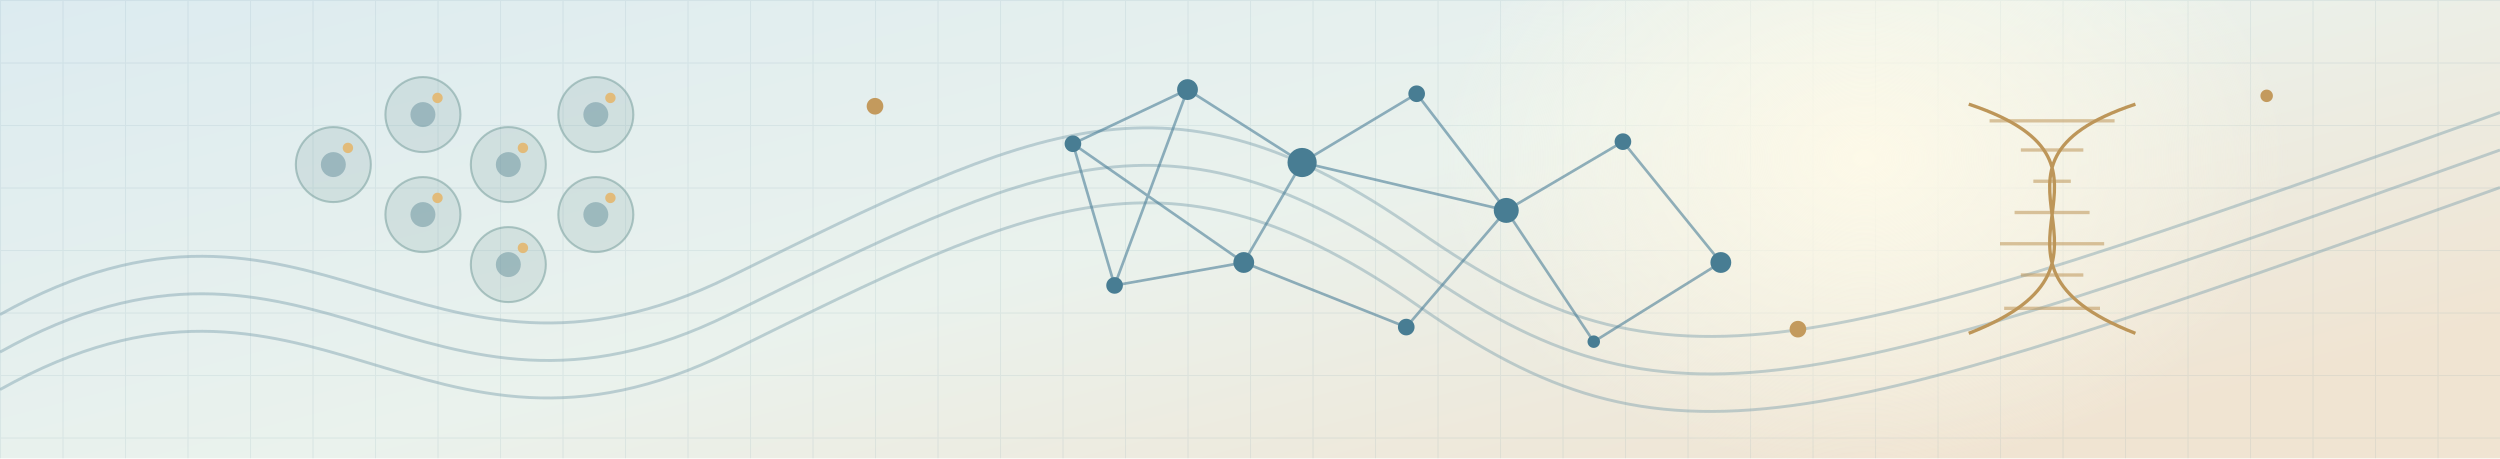
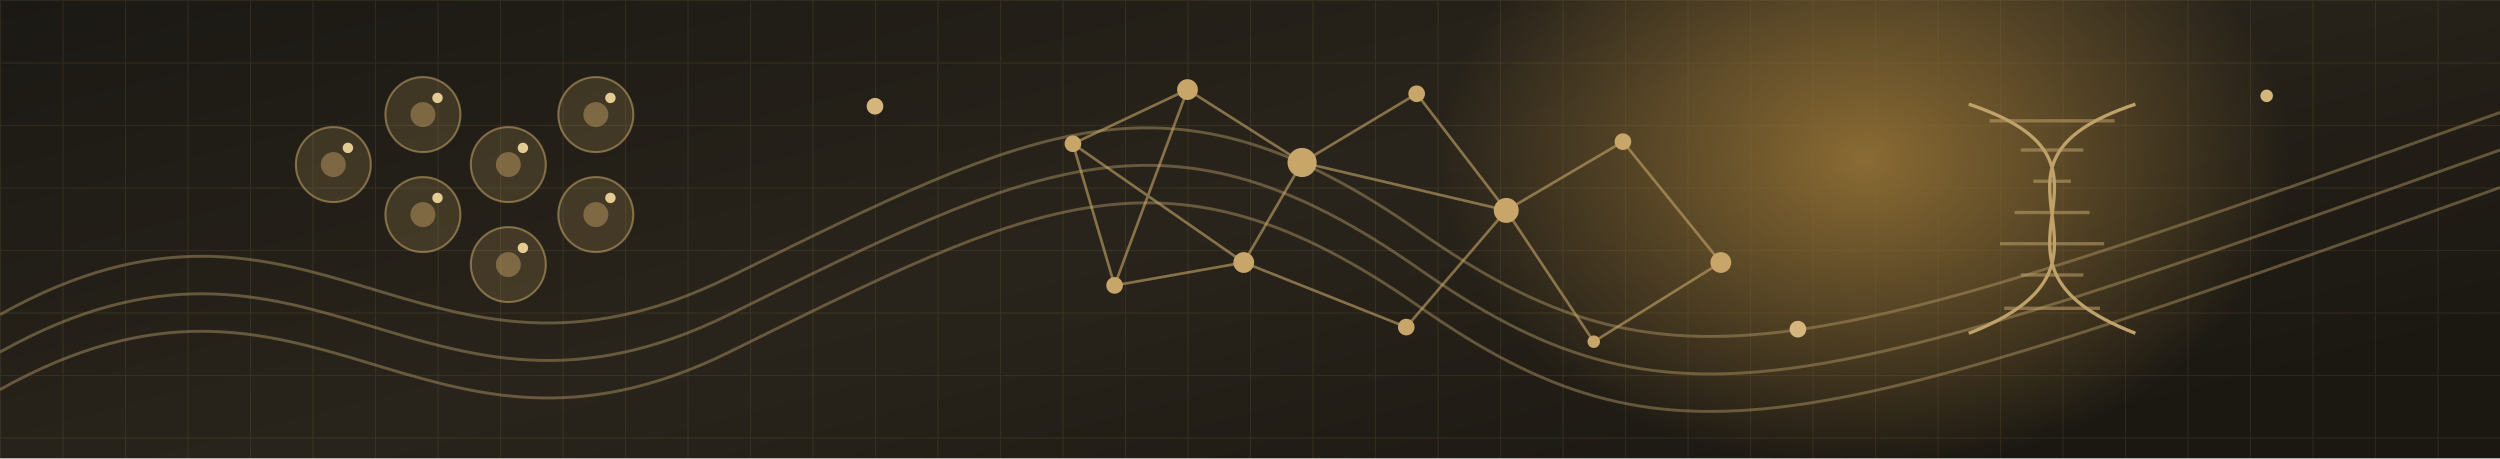
<svg xmlns="http://www.w3.org/2000/svg" width="1200" height="220" viewBox="0 0 1200 220">
  <defs>
    <linearGradient id="sky" x2="1" y2=".7">
-       <stop stop-color="#dcebf0" />
-       <stop offset=".55" stop-color="#eaf2ed" />
-       <stop offset="1" stop-color="#f0e4d2" />
+       <stop stop-color="#1b1914" />
+       <stop offset=".55" stop-color="#29241b" />
+       <stop offset="1" stop-color="#1b1812" />
    </linearGradient>
    <radialGradient id="halo">
-       <stop stop-color="#fdf9e8" />
-       <stop offset="1" stop-color="#fdf9e8" stop-opacity="0" />
+       <stop stop-color="#8a6b33" />
+       <stop offset="1" stop-color="#8a6b33" stop-opacity="0" />
    </radialGradient>
    <pattern id="grid" width="30" height="30" patternUnits="userSpaceOnUse">
-       <path d="M30 0H0V30" fill="none" stroke="#6b93a0" stroke-opacity=".12" />
+       <path d="M30 0H0V30" fill="none" stroke="#b99b65" stroke-opacity=".12" />
    </pattern>
    <g id="cell">
-       <circle r="18" fill="#83a9a5" fill-opacity=".2" stroke="#789f9d" stroke-opacity=".55" />
-       <circle r="6" fill="#5c8996" fill-opacity=".45" />
-       <circle cx="7" cy="-8" r="2.5" fill="#e2bb7a" />
+       <circle r="18" fill="#bc9b5e" fill-opacity=".2" stroke="#c7a66a" stroke-opacity=".55" />
+       <circle r="6" fill="#c8a569" fill-opacity=".45" />
+       <circle cx="7" cy="-8" r="2.5" fill="#e4cb93" />
    </g>
  </defs>
  <rect width="1200" height="220" fill="url(#sky)" />
  <rect width="1200" height="220" fill="url(#grid)" />
  <ellipse cx="895" cy="76" rx="205" ry="150" fill="url(#halo)" />
-   <g fill="none" stroke="#7da0ac" stroke-width="1.4" opacity=".45">
+   <g fill="none" stroke="#b69b67" stroke-width="1.4" opacity=".45">
    <path d="M0 151C150 67 202 206 350 133S561 27 681 111 867 173 1200 54" />
    <path d="M0 169C150 85 202 224 350 151S561 45 681 129 867 191 1200 72" />
    <path d="M0 187C150 103 202 242 350 169S561 63 681 147 867 209 1200 90" />
  </g>
  <g transform="translate(160 79)">
    <use href="#cell" />
    <use href="#cell" x="43" y="-24" />
    <use href="#cell" x="43" y="24" />
    <use href="#cell" x="84" />
    <use href="#cell" x="84" y="48" />
    <use href="#cell" x="126" y="24" />
    <use href="#cell" x="126" y="-24" />
  </g>
-   <g fill="none" stroke="#4b7e97" stroke-width="1.3" opacity=".6">
+   <g fill="none" stroke="#c6a568" stroke-width="1.3" opacity=".6">
    <path d="M515 69 570 43 625 78 597 126 535 137 515 69 597 126M570 43 535 137M625 78 680 45 723 101 675 157 597 126M625 78 723 101M723 101 779 68 826 126 765 164 723 101" />
  </g>
-   <g fill="#487d93">
+   <g fill="#c8a569">
    <circle cx="515" cy="69" r="4" />
    <circle cx="570" cy="43" r="5" />
    <circle cx="625" cy="78" r="7" />
    <circle cx="597" cy="126" r="5" />
    <circle cx="535" cy="137" r="4" />
    <circle cx="680" cy="45" r="4" />
    <circle cx="723" cy="101" r="6" />
    <circle cx="675" cy="157" r="4" />
    <circle cx="779" cy="68" r="4" />
    <circle cx="826" cy="126" r="5" />
    <circle cx="765" cy="164" r="3" />
  </g>
-   <g transform="translate(945 50)" fill="none" stroke="#bd9659" stroke-width="1.6">
+   <g transform="translate(945 50)" fill="none" stroke="#bfa16a" stroke-width="1.6">
    <path d="M0 0C90 30-10 75 80 110M80 0C-10 30 90 75 0 110" />
    <path d="M10 8H70M25 22H55M31 37H49M22 52H58M15 67H65M25 82H55M17 98H63" opacity=".55" />
  </g>
-   <g fill="#c39a5d">
+   <g fill="#d4b67d">
    <circle cx="420" cy="51" r="4" />
    <circle cx="863" cy="158" r="4" />
    <circle cx="1088" cy="46" r="3" />
  </g>
</svg>
